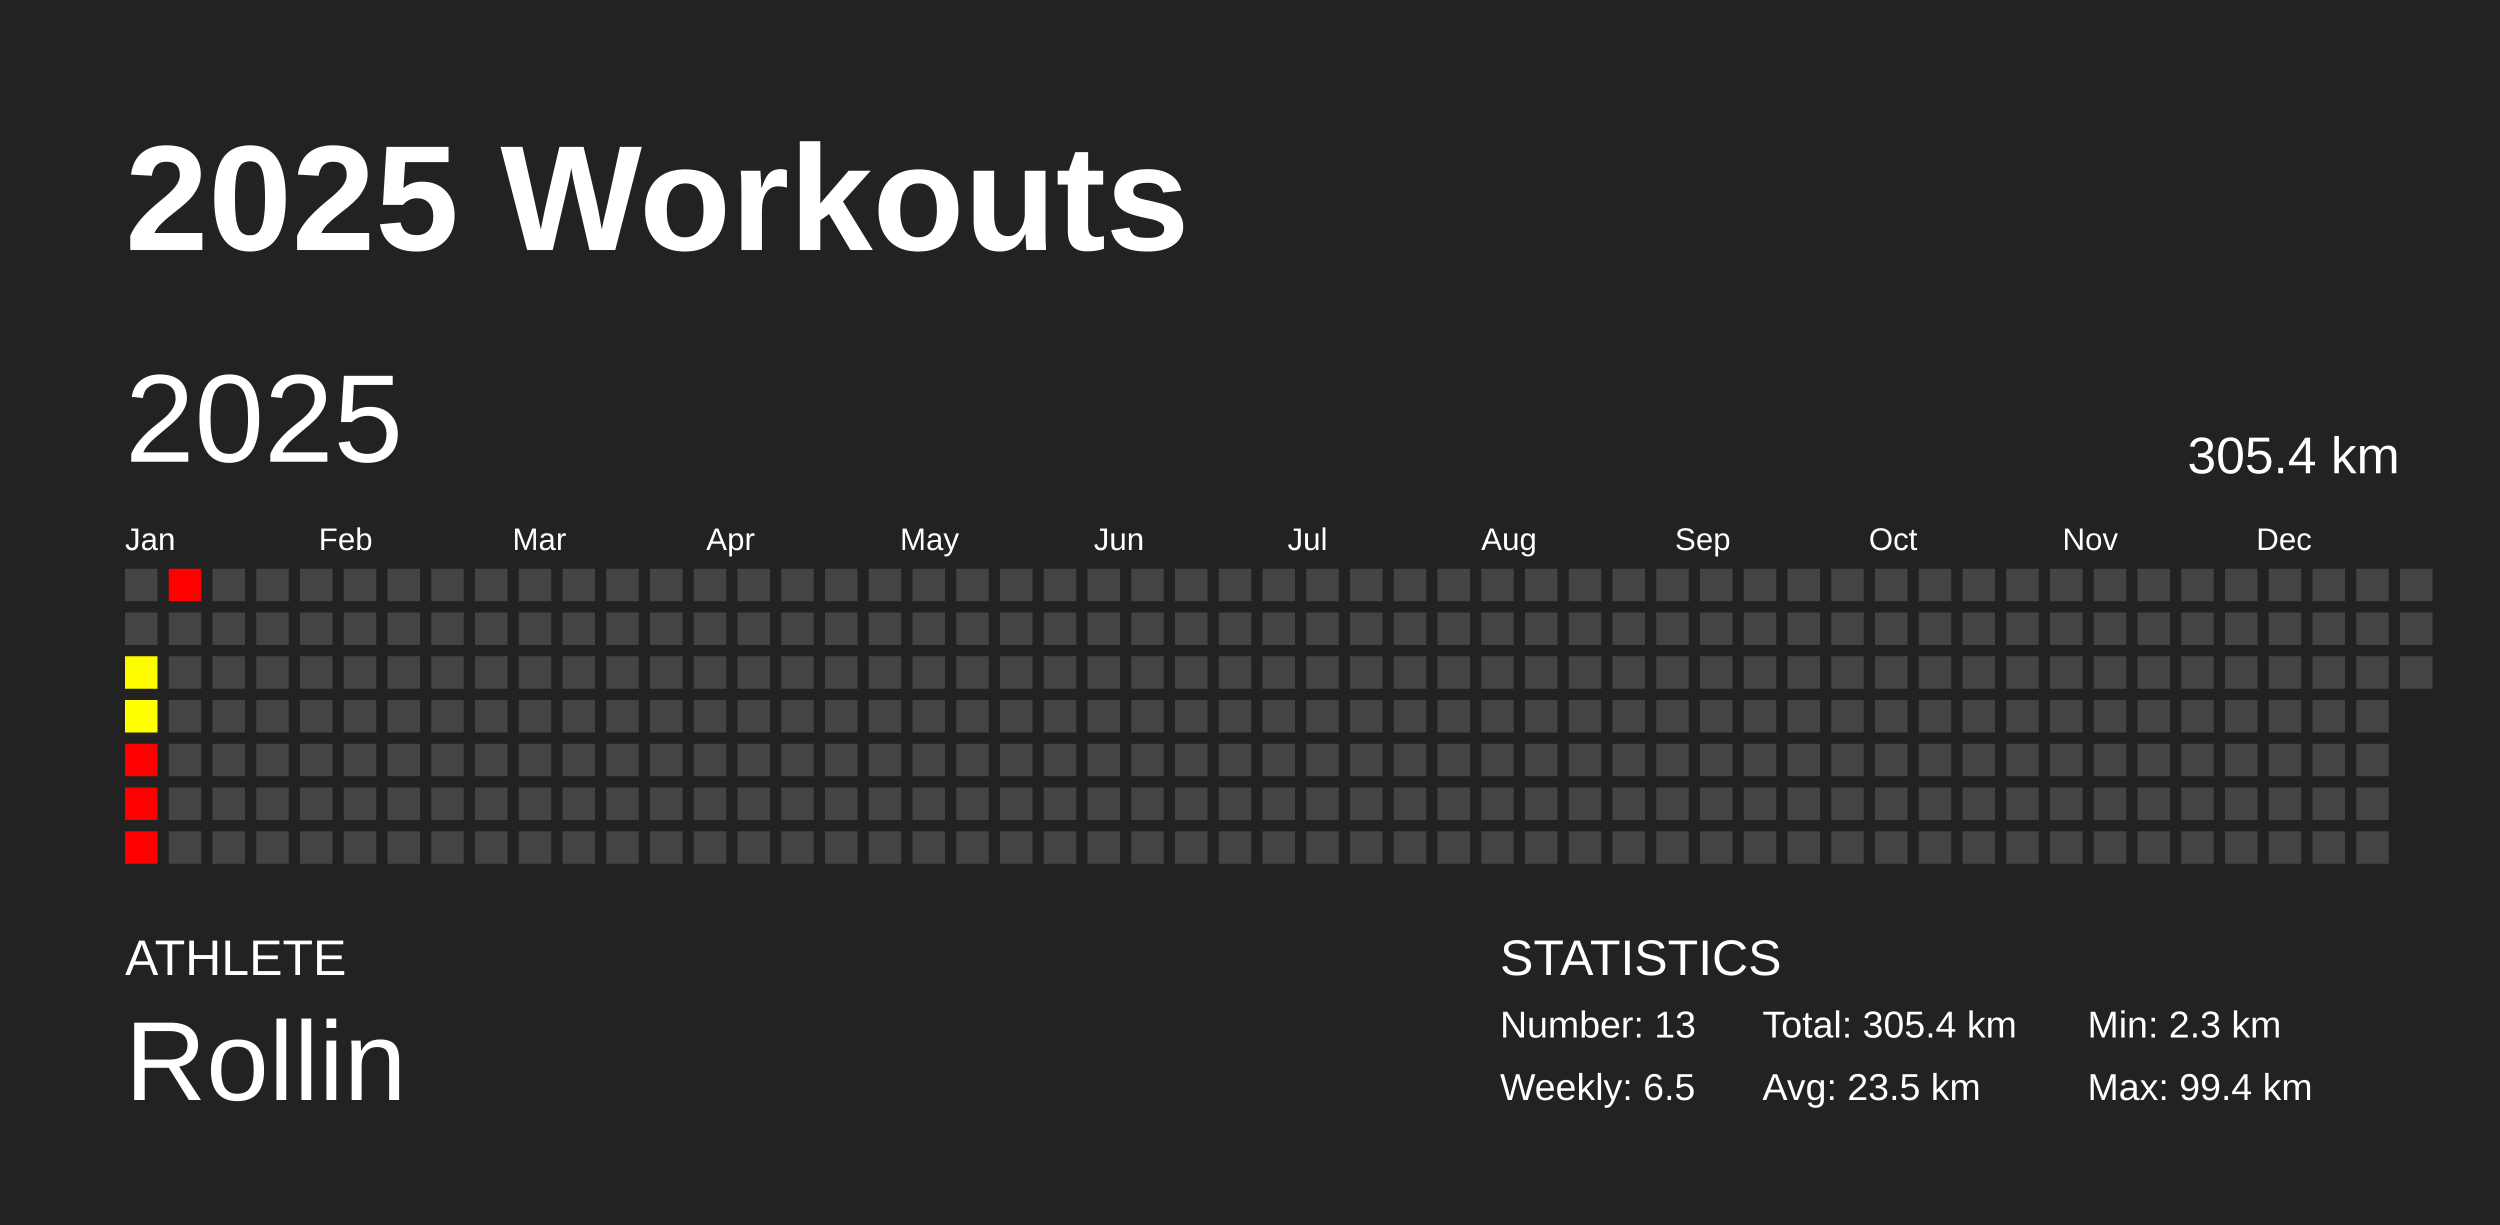
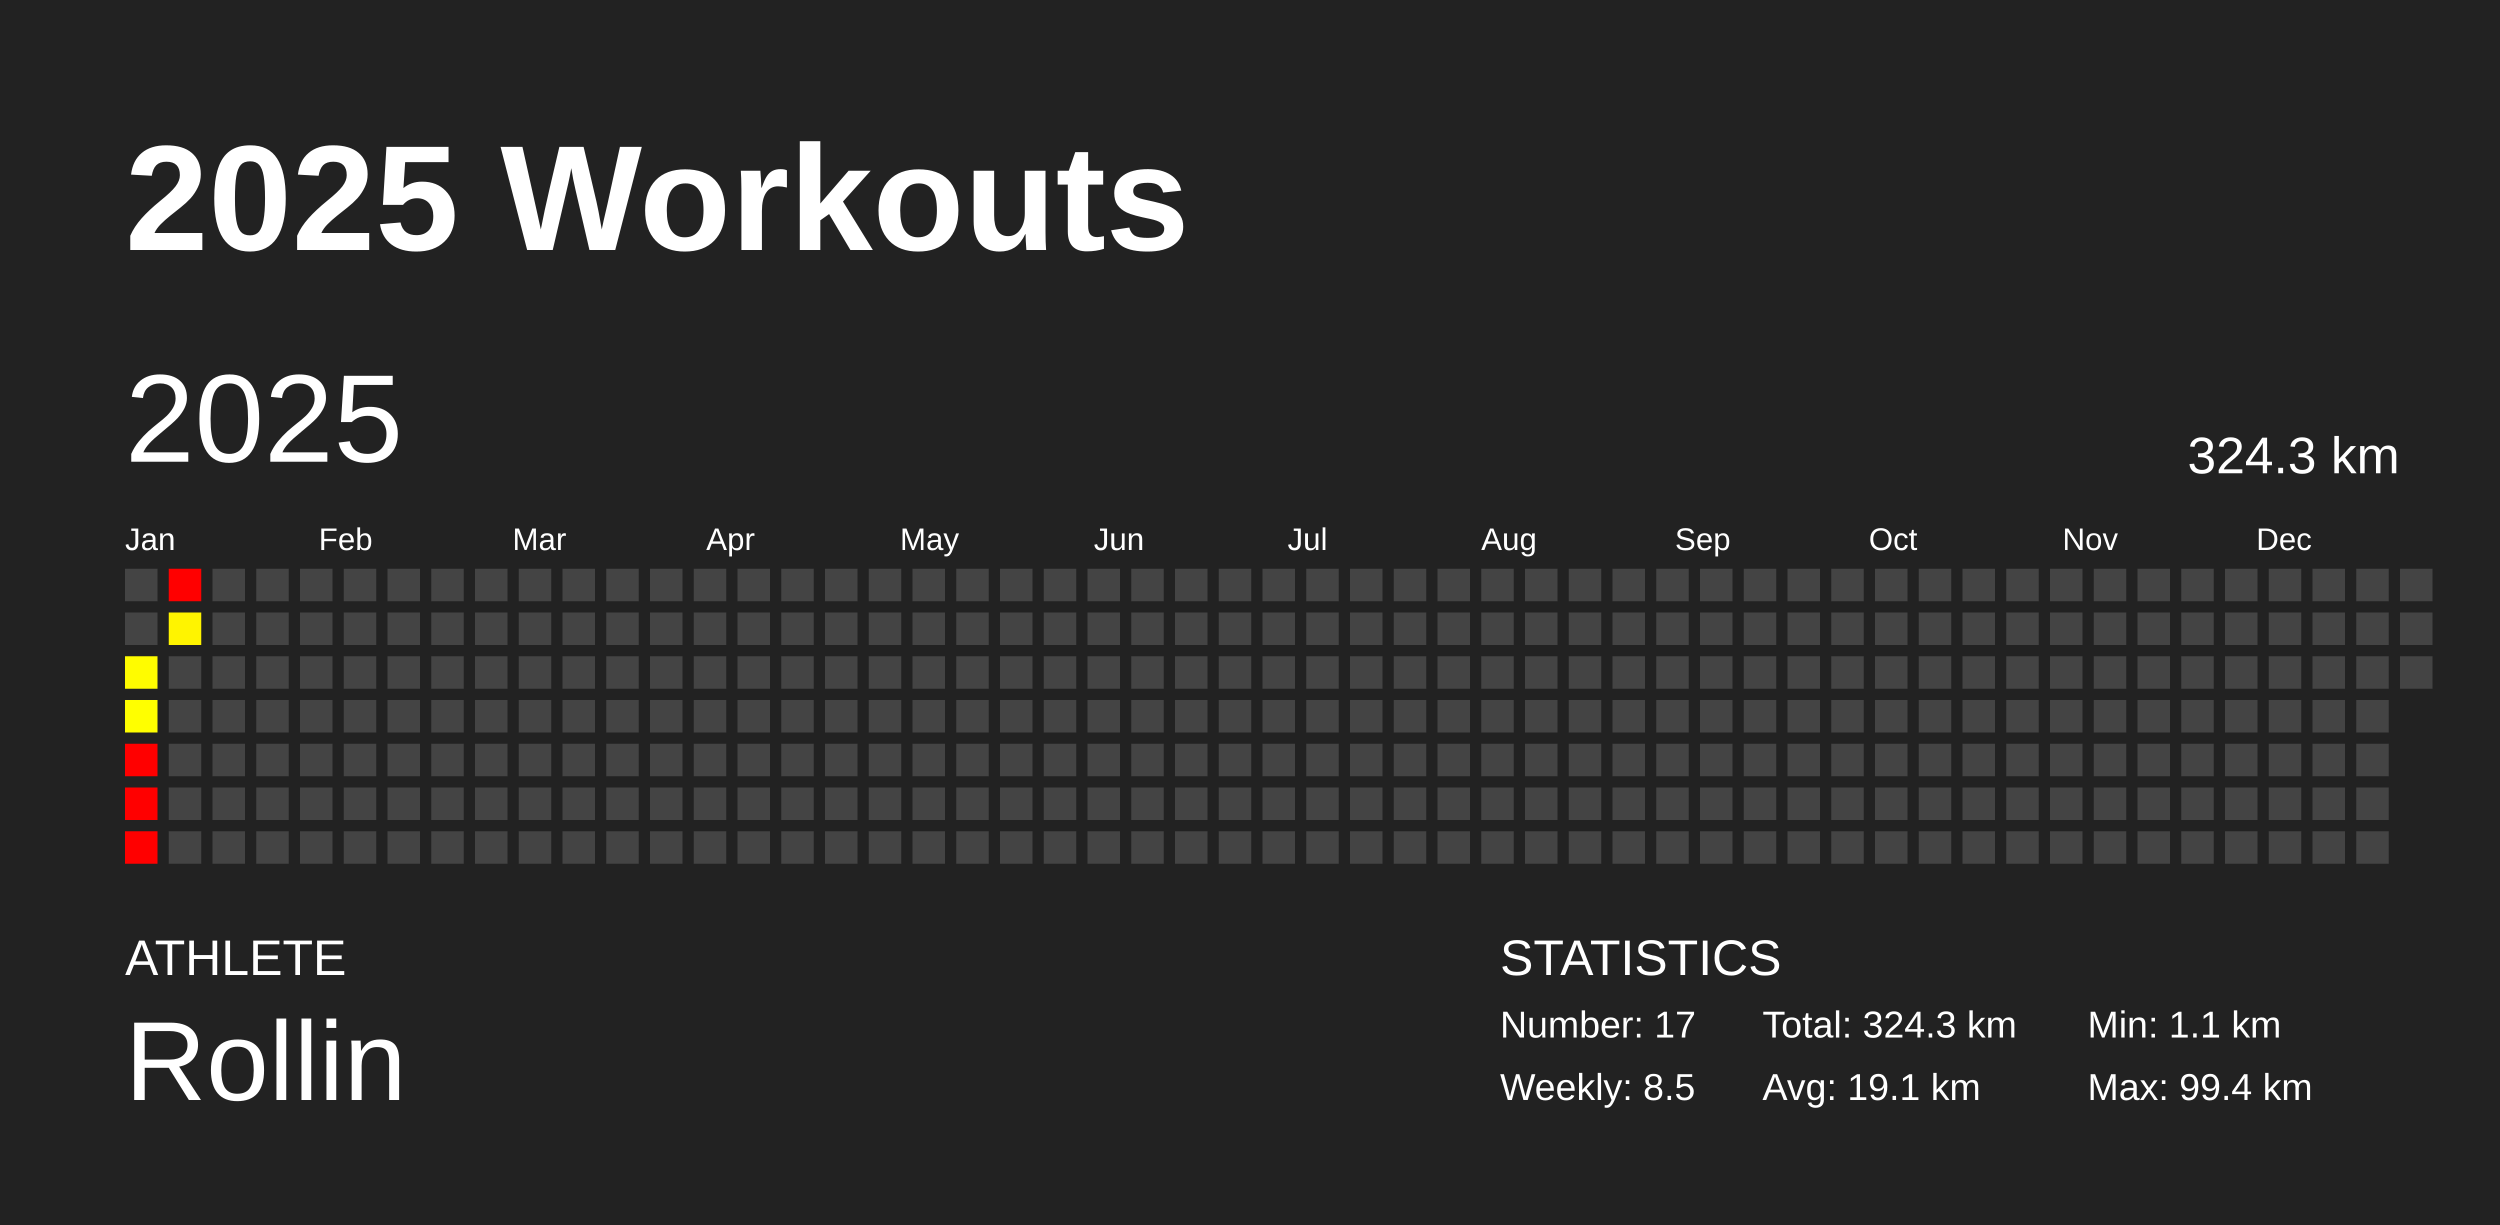
<svg xmlns="http://www.w3.org/2000/svg" baseProfile="full" height="98mm" version="1.1" viewBox="0,0,200,98" width="200mm">
  <defs />
  <rect fill="#222222" height="98" width="200" x="0" y="0" />
  <text fill="#FFFFFF" style="font-size:12px; font-family:Arial; font-weight:bold;" x="10" y="20">2025 Workouts</text>
  <text fill="#FFFFFF" style="font-size:4px; font-family:Arial" x="10" y="78">ATHLETE</text>
  <text fill="#FFFFFF" style="font-size:9px; font-family:Arial" x="10" y="88">Rollin</text>
  <text fill="#FFFFFF" style="font-size:4px; font-family:Arial" x="120" y="78">STATISTICS</text>
-   <text fill="#FFFFFF" style="font-size:3px; font-family:Arial" x="120" y="83">Number: 13</text>
-   <text fill="#FFFFFF" style="font-size:3px; font-family:Arial" x="120" y="88">Weekly: 6.5</text>
-   <text fill="#FFFFFF" style="font-size:3px; font-family:Arial" x="141" y="83">Total: 305.4 km</text>
-   <text fill="#FFFFFF" style="font-size:3px; font-family:Arial" x="141" y="88">Avg: 23.5 km</text>
-   <text fill="#FFFFFF" style="font-size:3px; font-family:Arial" x="167" y="83">Min: 2.3 km</text>
+   <text fill="#FFFFFF" style="font-size:3px; font-family:Arial" x="120" y="83">Number: 17</text>
+   <text fill="#FFFFFF" style="font-size:3px; font-family:Arial" x="120" y="88">Weekly: 8.5</text>
+   <text fill="#FFFFFF" style="font-size:3px; font-family:Arial" x="141" y="83">Total: 324.3 km</text>
+   <text fill="#FFFFFF" style="font-size:3px; font-family:Arial" x="141" y="88">Avg: 19.1 km</text>
+   <text fill="#FFFFFF" style="font-size:3px; font-family:Arial" x="167" y="83">Min: 1.1 km</text>
  <text fill="#FFFFFF" style="font-size:3px; font-family:Arial" x="167" y="88">Max: 99.4 km</text>
  <text dominant-baseline="hanging" fill="#FFFFFF" style="font-size:10.0px; font-family:Arial;" x="10" y="30">2025</text>
-   <text dominant-baseline="hanging" fill="#FFFFFF" style="font-size:4.125px; font-family:Arial;" x="175" y="35">305.4 km</text>
+   <text dominant-baseline="hanging" fill="#FFFFFF" style="font-size:4.125px; font-family:Arial;" x="175" y="35">324.3 km</text>
  <text fill="#FFFFFF" style="font-size:2.5px; font-family:Arial" x="10.0" y="44">Jan</text>
  <text fill="#FFFFFF" style="font-size:2.5px; font-family:Arial" x="25.5" y="44">Feb</text>
  <text fill="#FFFFFF" style="font-size:2.5px; font-family:Arial" x="41.0" y="44">Mar</text>
  <text fill="#FFFFFF" style="font-size:2.5px; font-family:Arial" x="56.5" y="44">Apr</text>
  <text fill="#FFFFFF" style="font-size:2.5px; font-family:Arial" x="72.0" y="44">May</text>
  <text fill="#FFFFFF" style="font-size:2.5px; font-family:Arial" x="87.5" y="44">Jun</text>
  <text fill="#FFFFFF" style="font-size:2.5px; font-family:Arial" x="103.0" y="44">Jul</text>
  <text fill="#FFFFFF" style="font-size:2.5px; font-family:Arial" x="118.5" y="44">Aug</text>
  <text fill="#FFFFFF" style="font-size:2.5px; font-family:Arial" x="134.0" y="44">Sep</text>
  <text fill="#FFFFFF" style="font-size:2.5px; font-family:Arial" x="149.5" y="44">Oct</text>
  <text fill="#FFFFFF" style="font-size:2.5px; font-family:Arial" x="165.0" y="44">Nov</text>
  <text fill="#FFFFFF" style="font-size:2.5px; font-family:Arial" x="180.5" y="44">Dec</text>
  <rect fill="#444444" height="2.6" width="2.6" x="10.0" y="45.5" />
  <rect fill="#444444" height="2.6" width="2.6" x="10.0" y="49.0" />
  <rect fill="#fffc00" height="2.6" width="2.6" x="10.0" y="52.5" />
  <rect fill="#ffff00" height="2.6" width="2.6" x="10.0" y="56.0" />
  <rect fill="red" height="2.6" width="2.6" x="10.0" y="59.5" />
  <rect fill="red" height="2.6" width="2.6" x="10.0" y="63.0" />
  <rect fill="red" height="2.6" width="2.6" x="10.0" y="66.5" />
  <rect fill="red" height="2.6" width="2.6" x="13.5" y="45.5" />
-   <rect fill="#444444" height="2.6" width="2.6" x="13.5" y="49.0" />
+   <rect fill="#fff400" height="2.6" width="2.6" x="13.5" y="49.0" />
  <rect fill="#444444" height="2.6" width="2.6" x="13.5" y="52.5" />
  <rect fill="#444444" height="2.6" width="2.6" x="13.5" y="56.0" />
  <rect fill="#444444" height="2.6" width="2.6" x="13.5" y="59.5" />
  <rect fill="#444444" height="2.6" width="2.6" x="13.5" y="63.0" />
  <rect fill="#444444" height="2.6" width="2.6" x="13.5" y="66.5" />
  <rect fill="#444444" height="2.6" width="2.6" x="17.0" y="45.5" />
  <rect fill="#444444" height="2.6" width="2.6" x="17.0" y="49.0" />
  <rect fill="#444444" height="2.6" width="2.6" x="17.0" y="52.5" />
  <rect fill="#444444" height="2.6" width="2.6" x="17.0" y="56.0" />
  <rect fill="#444444" height="2.6" width="2.6" x="17.0" y="59.5" />
  <rect fill="#444444" height="2.6" width="2.6" x="17.0" y="63.0" />
  <rect fill="#444444" height="2.6" width="2.6" x="17.0" y="66.5" />
  <rect fill="#444444" height="2.6" width="2.6" x="20.5" y="45.5" />
  <rect fill="#444444" height="2.6" width="2.6" x="20.5" y="49.0" />
  <rect fill="#444444" height="2.6" width="2.6" x="20.5" y="52.5" />
  <rect fill="#444444" height="2.6" width="2.6" x="20.5" y="56.0" />
  <rect fill="#444444" height="2.6" width="2.6" x="20.5" y="59.5" />
  <rect fill="#444444" height="2.6" width="2.6" x="20.5" y="63.0" />
  <rect fill="#444444" height="2.6" width="2.6" x="20.5" y="66.5" />
  <rect fill="#444444" height="2.6" width="2.6" x="24.0" y="45.5" />
  <rect fill="#444444" height="2.6" width="2.6" x="24.0" y="49.0" />
  <rect fill="#444444" height="2.6" width="2.6" x="24.0" y="52.5" />
  <rect fill="#444444" height="2.6" width="2.6" x="24.0" y="56.0" />
  <rect fill="#444444" height="2.6" width="2.6" x="24.0" y="59.5" />
  <rect fill="#444444" height="2.6" width="2.6" x="24.0" y="63.0" />
  <rect fill="#444444" height="2.6" width="2.6" x="24.0" y="66.5" />
  <rect fill="#444444" height="2.6" width="2.6" x="27.5" y="45.5" />
  <rect fill="#444444" height="2.6" width="2.6" x="27.5" y="49.0" />
  <rect fill="#444444" height="2.6" width="2.6" x="27.5" y="52.5" />
  <rect fill="#444444" height="2.6" width="2.6" x="27.5" y="56.0" />
  <rect fill="#444444" height="2.6" width="2.6" x="27.5" y="59.5" />
  <rect fill="#444444" height="2.6" width="2.6" x="27.5" y="63.0" />
  <rect fill="#444444" height="2.6" width="2.6" x="27.5" y="66.5" />
  <rect fill="#444444" height="2.6" width="2.6" x="31.0" y="45.5" />
  <rect fill="#444444" height="2.6" width="2.6" x="31.0" y="49.0" />
  <rect fill="#444444" height="2.6" width="2.6" x="31.0" y="52.5" />
  <rect fill="#444444" height="2.6" width="2.6" x="31.0" y="56.0" />
  <rect fill="#444444" height="2.6" width="2.6" x="31.0" y="59.5" />
  <rect fill="#444444" height="2.6" width="2.6" x="31.0" y="63.0" />
  <rect fill="#444444" height="2.6" width="2.6" x="31.0" y="66.5" />
  <rect fill="#444444" height="2.6" width="2.6" x="34.5" y="45.5" />
  <rect fill="#444444" height="2.6" width="2.6" x="34.5" y="49.0" />
  <rect fill="#444444" height="2.6" width="2.6" x="34.5" y="52.5" />
  <rect fill="#444444" height="2.6" width="2.6" x="34.5" y="56.0" />
  <rect fill="#444444" height="2.6" width="2.6" x="34.5" y="59.5" />
  <rect fill="#444444" height="2.6" width="2.6" x="34.5" y="63.0" />
  <rect fill="#444444" height="2.6" width="2.6" x="34.5" y="66.5" />
  <rect fill="#444444" height="2.6" width="2.6" x="38.0" y="45.5" />
  <rect fill="#444444" height="2.6" width="2.6" x="38.0" y="49.0" />
  <rect fill="#444444" height="2.6" width="2.6" x="38.0" y="52.5" />
  <rect fill="#444444" height="2.6" width="2.6" x="38.0" y="56.0" />
  <rect fill="#444444" height="2.6" width="2.6" x="38.0" y="59.5" />
  <rect fill="#444444" height="2.6" width="2.6" x="38.0" y="63.0" />
  <rect fill="#444444" height="2.6" width="2.6" x="38.0" y="66.5" />
  <rect fill="#444444" height="2.6" width="2.6" x="41.5" y="45.5" />
  <rect fill="#444444" height="2.6" width="2.6" x="41.5" y="49.0" />
  <rect fill="#444444" height="2.6" width="2.6" x="41.5" y="52.5" />
  <rect fill="#444444" height="2.6" width="2.6" x="41.5" y="56.0" />
  <rect fill="#444444" height="2.6" width="2.6" x="41.5" y="59.5" />
  <rect fill="#444444" height="2.6" width="2.6" x="41.5" y="63.0" />
  <rect fill="#444444" height="2.6" width="2.6" x="41.5" y="66.5" />
  <rect fill="#444444" height="2.6" width="2.6" x="45.0" y="45.5" />
  <rect fill="#444444" height="2.6" width="2.6" x="45.0" y="49.0" />
  <rect fill="#444444" height="2.6" width="2.6" x="45.0" y="52.5" />
  <rect fill="#444444" height="2.6" width="2.6" x="45.0" y="56.0" />
  <rect fill="#444444" height="2.6" width="2.6" x="45.0" y="59.5" />
  <rect fill="#444444" height="2.6" width="2.6" x="45.0" y="63.0" />
  <rect fill="#444444" height="2.6" width="2.6" x="45.0" y="66.5" />
  <rect fill="#444444" height="2.6" width="2.6" x="48.5" y="45.5" />
  <rect fill="#444444" height="2.6" width="2.6" x="48.5" y="49.0" />
  <rect fill="#444444" height="2.6" width="2.6" x="48.5" y="52.5" />
  <rect fill="#444444" height="2.6" width="2.6" x="48.5" y="56.0" />
  <rect fill="#444444" height="2.6" width="2.6" x="48.5" y="59.5" />
  <rect fill="#444444" height="2.6" width="2.6" x="48.5" y="63.0" />
  <rect fill="#444444" height="2.6" width="2.6" x="48.5" y="66.5" />
  <rect fill="#444444" height="2.6" width="2.6" x="52.0" y="45.5" />
  <rect fill="#444444" height="2.6" width="2.6" x="52.0" y="49.0" />
  <rect fill="#444444" height="2.6" width="2.6" x="52.0" y="52.5" />
  <rect fill="#444444" height="2.6" width="2.6" x="52.0" y="56.0" />
  <rect fill="#444444" height="2.6" width="2.6" x="52.0" y="59.5" />
  <rect fill="#444444" height="2.6" width="2.6" x="52.0" y="63.0" />
  <rect fill="#444444" height="2.6" width="2.6" x="52.0" y="66.5" />
  <rect fill="#444444" height="2.6" width="2.6" x="55.5" y="45.5" />
  <rect fill="#444444" height="2.6" width="2.6" x="55.5" y="49.0" />
  <rect fill="#444444" height="2.6" width="2.6" x="55.5" y="52.5" />
  <rect fill="#444444" height="2.6" width="2.6" x="55.5" y="56.0" />
  <rect fill="#444444" height="2.6" width="2.6" x="55.5" y="59.5" />
  <rect fill="#444444" height="2.6" width="2.6" x="55.5" y="63.0" />
  <rect fill="#444444" height="2.6" width="2.6" x="55.5" y="66.5" />
  <rect fill="#444444" height="2.6" width="2.6" x="59.0" y="45.5" />
  <rect fill="#444444" height="2.6" width="2.6" x="59.0" y="49.0" />
  <rect fill="#444444" height="2.6" width="2.6" x="59.0" y="52.5" />
  <rect fill="#444444" height="2.6" width="2.6" x="59.0" y="56.0" />
  <rect fill="#444444" height="2.6" width="2.6" x="59.0" y="59.5" />
  <rect fill="#444444" height="2.6" width="2.6" x="59.0" y="63.0" />
  <rect fill="#444444" height="2.6" width="2.6" x="59.0" y="66.5" />
  <rect fill="#444444" height="2.6" width="2.6" x="62.5" y="45.5" />
  <rect fill="#444444" height="2.6" width="2.6" x="62.5" y="49.0" />
  <rect fill="#444444" height="2.6" width="2.6" x="62.5" y="52.5" />
  <rect fill="#444444" height="2.6" width="2.6" x="62.5" y="56.0" />
  <rect fill="#444444" height="2.6" width="2.6" x="62.5" y="59.5" />
  <rect fill="#444444" height="2.6" width="2.6" x="62.5" y="63.0" />
  <rect fill="#444444" height="2.6" width="2.6" x="62.5" y="66.5" />
  <rect fill="#444444" height="2.6" width="2.6" x="66.0" y="45.5" />
  <rect fill="#444444" height="2.6" width="2.6" x="66.0" y="49.0" />
  <rect fill="#444444" height="2.6" width="2.6" x="66.0" y="52.5" />
  <rect fill="#444444" height="2.6" width="2.6" x="66.0" y="56.0" />
  <rect fill="#444444" height="2.6" width="2.6" x="66.0" y="59.5" />
  <rect fill="#444444" height="2.6" width="2.6" x="66.0" y="63.0" />
  <rect fill="#444444" height="2.6" width="2.6" x="66.0" y="66.5" />
  <rect fill="#444444" height="2.6" width="2.6" x="69.5" y="45.5" />
  <rect fill="#444444" height="2.6" width="2.6" x="69.5" y="49.0" />
  <rect fill="#444444" height="2.6" width="2.6" x="69.5" y="52.5" />
  <rect fill="#444444" height="2.6" width="2.6" x="69.5" y="56.0" />
  <rect fill="#444444" height="2.6" width="2.6" x="69.5" y="59.5" />
  <rect fill="#444444" height="2.6" width="2.6" x="69.5" y="63.0" />
  <rect fill="#444444" height="2.6" width="2.6" x="69.5" y="66.5" />
  <rect fill="#444444" height="2.6" width="2.6" x="73.0" y="45.5" />
  <rect fill="#444444" height="2.6" width="2.6" x="73.0" y="49.0" />
  <rect fill="#444444" height="2.6" width="2.6" x="73.0" y="52.5" />
  <rect fill="#444444" height="2.6" width="2.6" x="73.0" y="56.0" />
  <rect fill="#444444" height="2.6" width="2.6" x="73.0" y="59.5" />
  <rect fill="#444444" height="2.6" width="2.6" x="73.0" y="63.0" />
  <rect fill="#444444" height="2.6" width="2.6" x="73.0" y="66.5" />
  <rect fill="#444444" height="2.6" width="2.6" x="76.5" y="45.5" />
  <rect fill="#444444" height="2.6" width="2.6" x="76.5" y="49.0" />
  <rect fill="#444444" height="2.6" width="2.6" x="76.5" y="52.5" />
  <rect fill="#444444" height="2.6" width="2.6" x="76.5" y="56.0" />
  <rect fill="#444444" height="2.6" width="2.6" x="76.5" y="59.5" />
  <rect fill="#444444" height="2.6" width="2.6" x="76.5" y="63.0" />
  <rect fill="#444444" height="2.6" width="2.6" x="76.5" y="66.5" />
  <rect fill="#444444" height="2.6" width="2.6" x="80.0" y="45.5" />
  <rect fill="#444444" height="2.6" width="2.6" x="80.0" y="49.0" />
  <rect fill="#444444" height="2.6" width="2.6" x="80.0" y="52.5" />
  <rect fill="#444444" height="2.6" width="2.6" x="80.0" y="56.0" />
  <rect fill="#444444" height="2.6" width="2.6" x="80.0" y="59.5" />
  <rect fill="#444444" height="2.6" width="2.6" x="80.0" y="63.0" />
  <rect fill="#444444" height="2.6" width="2.6" x="80.0" y="66.5" />
  <rect fill="#444444" height="2.6" width="2.6" x="83.5" y="45.5" />
  <rect fill="#444444" height="2.6" width="2.6" x="83.5" y="49.0" />
  <rect fill="#444444" height="2.6" width="2.6" x="83.5" y="52.5" />
  <rect fill="#444444" height="2.6" width="2.6" x="83.5" y="56.0" />
  <rect fill="#444444" height="2.6" width="2.6" x="83.5" y="59.5" />
  <rect fill="#444444" height="2.6" width="2.6" x="83.5" y="63.0" />
  <rect fill="#444444" height="2.6" width="2.6" x="83.5" y="66.5" />
  <rect fill="#444444" height="2.6" width="2.6" x="87.0" y="45.5" />
  <rect fill="#444444" height="2.6" width="2.6" x="87.0" y="49.0" />
  <rect fill="#444444" height="2.6" width="2.6" x="87.0" y="52.5" />
  <rect fill="#444444" height="2.6" width="2.6" x="87.0" y="56.0" />
  <rect fill="#444444" height="2.6" width="2.6" x="87.0" y="59.5" />
  <rect fill="#444444" height="2.6" width="2.6" x="87.0" y="63.0" />
  <rect fill="#444444" height="2.6" width="2.6" x="87.0" y="66.5" />
  <rect fill="#444444" height="2.6" width="2.6" x="90.5" y="45.5" />
  <rect fill="#444444" height="2.6" width="2.6" x="90.5" y="49.0" />
  <rect fill="#444444" height="2.6" width="2.6" x="90.5" y="52.5" />
  <rect fill="#444444" height="2.6" width="2.6" x="90.5" y="56.0" />
  <rect fill="#444444" height="2.6" width="2.6" x="90.5" y="59.5" />
  <rect fill="#444444" height="2.6" width="2.6" x="90.5" y="63.0" />
  <rect fill="#444444" height="2.6" width="2.6" x="90.5" y="66.5" />
  <rect fill="#444444" height="2.6" width="2.6" x="94.0" y="45.5" />
  <rect fill="#444444" height="2.6" width="2.6" x="94.0" y="49.0" />
  <rect fill="#444444" height="2.6" width="2.6" x="94.0" y="52.5" />
  <rect fill="#444444" height="2.6" width="2.6" x="94.0" y="56.0" />
  <rect fill="#444444" height="2.6" width="2.6" x="94.0" y="59.5" />
  <rect fill="#444444" height="2.6" width="2.6" x="94.0" y="63.0" />
  <rect fill="#444444" height="2.6" width="2.6" x="94.0" y="66.5" />
  <rect fill="#444444" height="2.6" width="2.6" x="97.5" y="45.5" />
  <rect fill="#444444" height="2.6" width="2.6" x="97.5" y="49.0" />
  <rect fill="#444444" height="2.6" width="2.6" x="97.5" y="52.5" />
  <rect fill="#444444" height="2.6" width="2.6" x="97.5" y="56.0" />
  <rect fill="#444444" height="2.6" width="2.6" x="97.5" y="59.5" />
  <rect fill="#444444" height="2.6" width="2.6" x="97.5" y="63.0" />
  <rect fill="#444444" height="2.6" width="2.6" x="97.5" y="66.5" />
  <rect fill="#444444" height="2.6" width="2.6" x="101.0" y="45.5" />
  <rect fill="#444444" height="2.6" width="2.6" x="101.0" y="49.0" />
  <rect fill="#444444" height="2.6" width="2.6" x="101.0" y="52.5" />
  <rect fill="#444444" height="2.6" width="2.6" x="101.0" y="56.0" />
  <rect fill="#444444" height="2.6" width="2.6" x="101.0" y="59.5" />
  <rect fill="#444444" height="2.6" width="2.6" x="101.0" y="63.0" />
  <rect fill="#444444" height="2.6" width="2.6" x="101.0" y="66.5" />
  <rect fill="#444444" height="2.6" width="2.6" x="104.5" y="45.5" />
  <rect fill="#444444" height="2.6" width="2.6" x="104.5" y="49.0" />
  <rect fill="#444444" height="2.6" width="2.6" x="104.5" y="52.5" />
  <rect fill="#444444" height="2.6" width="2.6" x="104.5" y="56.0" />
  <rect fill="#444444" height="2.6" width="2.6" x="104.5" y="59.5" />
  <rect fill="#444444" height="2.6" width="2.6" x="104.5" y="63.0" />
  <rect fill="#444444" height="2.6" width="2.6" x="104.5" y="66.5" />
  <rect fill="#444444" height="2.6" width="2.6" x="108.0" y="45.5" />
  <rect fill="#444444" height="2.6" width="2.6" x="108.0" y="49.0" />
  <rect fill="#444444" height="2.6" width="2.6" x="108.0" y="52.5" />
  <rect fill="#444444" height="2.6" width="2.6" x="108.0" y="56.0" />
  <rect fill="#444444" height="2.6" width="2.6" x="108.0" y="59.5" />
  <rect fill="#444444" height="2.6" width="2.6" x="108.0" y="63.0" />
  <rect fill="#444444" height="2.6" width="2.6" x="108.0" y="66.5" />
  <rect fill="#444444" height="2.6" width="2.6" x="111.5" y="45.5" />
  <rect fill="#444444" height="2.6" width="2.6" x="111.5" y="49.0" />
  <rect fill="#444444" height="2.6" width="2.6" x="111.5" y="52.5" />
  <rect fill="#444444" height="2.6" width="2.6" x="111.5" y="56.0" />
  <rect fill="#444444" height="2.6" width="2.6" x="111.5" y="59.5" />
  <rect fill="#444444" height="2.6" width="2.6" x="111.5" y="63.0" />
  <rect fill="#444444" height="2.6" width="2.6" x="111.5" y="66.5" />
  <rect fill="#444444" height="2.6" width="2.6" x="115.0" y="45.5" />
  <rect fill="#444444" height="2.6" width="2.6" x="115.0" y="49.0" />
  <rect fill="#444444" height="2.6" width="2.6" x="115.0" y="52.5" />
  <rect fill="#444444" height="2.6" width="2.6" x="115.0" y="56.0" />
  <rect fill="#444444" height="2.6" width="2.6" x="115.0" y="59.5" />
  <rect fill="#444444" height="2.6" width="2.6" x="115.0" y="63.0" />
  <rect fill="#444444" height="2.6" width="2.6" x="115.0" y="66.5" />
  <rect fill="#444444" height="2.6" width="2.6" x="118.5" y="45.5" />
  <rect fill="#444444" height="2.6" width="2.6" x="118.5" y="49.0" />
  <rect fill="#444444" height="2.6" width="2.6" x="118.5" y="52.5" />
  <rect fill="#444444" height="2.6" width="2.6" x="118.5" y="56.0" />
  <rect fill="#444444" height="2.6" width="2.6" x="118.5" y="59.5" />
  <rect fill="#444444" height="2.6" width="2.6" x="118.5" y="63.0" />
  <rect fill="#444444" height="2.6" width="2.6" x="118.5" y="66.5" />
  <rect fill="#444444" height="2.6" width="2.6" x="122.0" y="45.5" />
  <rect fill="#444444" height="2.6" width="2.6" x="122.0" y="49.0" />
  <rect fill="#444444" height="2.6" width="2.6" x="122.0" y="52.5" />
  <rect fill="#444444" height="2.6" width="2.6" x="122.0" y="56.0" />
  <rect fill="#444444" height="2.6" width="2.6" x="122.0" y="59.5" />
  <rect fill="#444444" height="2.6" width="2.6" x="122.0" y="63.0" />
  <rect fill="#444444" height="2.6" width="2.6" x="122.0" y="66.5" />
  <rect fill="#444444" height="2.6" width="2.6" x="125.5" y="45.5" />
  <rect fill="#444444" height="2.6" width="2.6" x="125.5" y="49.0" />
  <rect fill="#444444" height="2.6" width="2.6" x="125.5" y="52.5" />
  <rect fill="#444444" height="2.6" width="2.6" x="125.5" y="56.0" />
  <rect fill="#444444" height="2.6" width="2.6" x="125.5" y="59.5" />
  <rect fill="#444444" height="2.6" width="2.6" x="125.5" y="63.0" />
  <rect fill="#444444" height="2.6" width="2.6" x="125.5" y="66.5" />
  <rect fill="#444444" height="2.6" width="2.6" x="129.0" y="45.5" />
  <rect fill="#444444" height="2.6" width="2.6" x="129.0" y="49.0" />
  <rect fill="#444444" height="2.6" width="2.6" x="129.0" y="52.5" />
  <rect fill="#444444" height="2.6" width="2.6" x="129.0" y="56.0" />
  <rect fill="#444444" height="2.6" width="2.6" x="129.0" y="59.5" />
  <rect fill="#444444" height="2.6" width="2.6" x="129.0" y="63.0" />
  <rect fill="#444444" height="2.6" width="2.6" x="129.0" y="66.5" />
  <rect fill="#444444" height="2.6" width="2.6" x="132.5" y="45.5" />
  <rect fill="#444444" height="2.6" width="2.6" x="132.5" y="49.0" />
  <rect fill="#444444" height="2.6" width="2.6" x="132.5" y="52.5" />
  <rect fill="#444444" height="2.6" width="2.6" x="132.5" y="56.0" />
  <rect fill="#444444" height="2.6" width="2.6" x="132.5" y="59.5" />
  <rect fill="#444444" height="2.6" width="2.6" x="132.5" y="63.0" />
  <rect fill="#444444" height="2.6" width="2.6" x="132.5" y="66.5" />
  <rect fill="#444444" height="2.6" width="2.6" x="136.0" y="45.5" />
  <rect fill="#444444" height="2.6" width="2.6" x="136.0" y="49.0" />
  <rect fill="#444444" height="2.6" width="2.6" x="136.0" y="52.5" />
  <rect fill="#444444" height="2.6" width="2.6" x="136.0" y="56.0" />
  <rect fill="#444444" height="2.6" width="2.6" x="136.0" y="59.5" />
  <rect fill="#444444" height="2.6" width="2.6" x="136.0" y="63.0" />
  <rect fill="#444444" height="2.6" width="2.6" x="136.0" y="66.5" />
  <rect fill="#444444" height="2.6" width="2.6" x="139.5" y="45.5" />
  <rect fill="#444444" height="2.6" width="2.6" x="139.5" y="49.0" />
  <rect fill="#444444" height="2.6" width="2.6" x="139.5" y="52.5" />
  <rect fill="#444444" height="2.6" width="2.6" x="139.5" y="56.0" />
  <rect fill="#444444" height="2.6" width="2.6" x="139.5" y="59.5" />
  <rect fill="#444444" height="2.6" width="2.6" x="139.5" y="63.0" />
  <rect fill="#444444" height="2.6" width="2.6" x="139.5" y="66.5" />
  <rect fill="#444444" height="2.6" width="2.6" x="143.0" y="45.5" />
  <rect fill="#444444" height="2.6" width="2.6" x="143.0" y="49.0" />
  <rect fill="#444444" height="2.6" width="2.6" x="143.0" y="52.5" />
  <rect fill="#444444" height="2.6" width="2.6" x="143.0" y="56.0" />
  <rect fill="#444444" height="2.6" width="2.6" x="143.0" y="59.5" />
  <rect fill="#444444" height="2.6" width="2.6" x="143.0" y="63.0" />
  <rect fill="#444444" height="2.6" width="2.6" x="143.0" y="66.5" />
  <rect fill="#444444" height="2.6" width="2.6" x="146.5" y="45.5" />
  <rect fill="#444444" height="2.6" width="2.6" x="146.5" y="49.0" />
  <rect fill="#444444" height="2.6" width="2.6" x="146.5" y="52.5" />
  <rect fill="#444444" height="2.6" width="2.6" x="146.5" y="56.0" />
  <rect fill="#444444" height="2.6" width="2.6" x="146.5" y="59.5" />
  <rect fill="#444444" height="2.6" width="2.6" x="146.5" y="63.0" />
  <rect fill="#444444" height="2.6" width="2.6" x="146.5" y="66.5" />
  <rect fill="#444444" height="2.6" width="2.6" x="150.0" y="45.5" />
  <rect fill="#444444" height="2.6" width="2.6" x="150.0" y="49.0" />
  <rect fill="#444444" height="2.6" width="2.6" x="150.0" y="52.5" />
  <rect fill="#444444" height="2.6" width="2.6" x="150.0" y="56.0" />
  <rect fill="#444444" height="2.6" width="2.6" x="150.0" y="59.5" />
  <rect fill="#444444" height="2.6" width="2.6" x="150.0" y="63.0" />
  <rect fill="#444444" height="2.6" width="2.6" x="150.0" y="66.5" />
  <rect fill="#444444" height="2.6" width="2.6" x="153.5" y="45.5" />
  <rect fill="#444444" height="2.6" width="2.6" x="153.5" y="49.0" />
  <rect fill="#444444" height="2.6" width="2.6" x="153.5" y="52.5" />
  <rect fill="#444444" height="2.6" width="2.6" x="153.5" y="56.0" />
  <rect fill="#444444" height="2.6" width="2.6" x="153.5" y="59.5" />
  <rect fill="#444444" height="2.6" width="2.6" x="153.5" y="63.0" />
  <rect fill="#444444" height="2.6" width="2.6" x="153.5" y="66.5" />
  <rect fill="#444444" height="2.6" width="2.6" x="157.0" y="45.5" />
  <rect fill="#444444" height="2.6" width="2.6" x="157.0" y="49.0" />
  <rect fill="#444444" height="2.6" width="2.6" x="157.0" y="52.5" />
  <rect fill="#444444" height="2.6" width="2.6" x="157.0" y="56.0" />
  <rect fill="#444444" height="2.6" width="2.6" x="157.0" y="59.5" />
  <rect fill="#444444" height="2.6" width="2.6" x="157.0" y="63.0" />
  <rect fill="#444444" height="2.6" width="2.6" x="157.0" y="66.5" />
  <rect fill="#444444" height="2.6" width="2.6" x="160.5" y="45.5" />
  <rect fill="#444444" height="2.6" width="2.6" x="160.5" y="49.0" />
  <rect fill="#444444" height="2.6" width="2.6" x="160.5" y="52.5" />
  <rect fill="#444444" height="2.6" width="2.6" x="160.5" y="56.0" />
  <rect fill="#444444" height="2.6" width="2.6" x="160.5" y="59.5" />
  <rect fill="#444444" height="2.6" width="2.6" x="160.5" y="63.0" />
  <rect fill="#444444" height="2.6" width="2.6" x="160.5" y="66.5" />
  <rect fill="#444444" height="2.6" width="2.6" x="164.0" y="45.5" />
  <rect fill="#444444" height="2.6" width="2.6" x="164.0" y="49.0" />
  <rect fill="#444444" height="2.6" width="2.6" x="164.0" y="52.5" />
  <rect fill="#444444" height="2.6" width="2.6" x="164.0" y="56.0" />
  <rect fill="#444444" height="2.6" width="2.6" x="164.0" y="59.5" />
  <rect fill="#444444" height="2.6" width="2.6" x="164.0" y="63.0" />
  <rect fill="#444444" height="2.6" width="2.6" x="164.0" y="66.5" />
  <rect fill="#444444" height="2.6" width="2.6" x="167.5" y="45.5" />
  <rect fill="#444444" height="2.6" width="2.6" x="167.5" y="49.0" />
  <rect fill="#444444" height="2.6" width="2.6" x="167.5" y="52.5" />
  <rect fill="#444444" height="2.6" width="2.6" x="167.5" y="56.0" />
  <rect fill="#444444" height="2.6" width="2.6" x="167.5" y="59.5" />
  <rect fill="#444444" height="2.6" width="2.6" x="167.5" y="63.0" />
  <rect fill="#444444" height="2.6" width="2.6" x="167.5" y="66.5" />
  <rect fill="#444444" height="2.6" width="2.6" x="171.0" y="45.5" />
  <rect fill="#444444" height="2.6" width="2.6" x="171.0" y="49.0" />
  <rect fill="#444444" height="2.6" width="2.6" x="171.0" y="52.5" />
  <rect fill="#444444" height="2.6" width="2.6" x="171.0" y="56.0" />
  <rect fill="#444444" height="2.6" width="2.6" x="171.0" y="59.5" />
  <rect fill="#444444" height="2.6" width="2.6" x="171.0" y="63.0" />
  <rect fill="#444444" height="2.6" width="2.6" x="171.0" y="66.5" />
  <rect fill="#444444" height="2.6" width="2.6" x="174.5" y="45.5" />
  <rect fill="#444444" height="2.6" width="2.6" x="174.5" y="49.0" />
  <rect fill="#444444" height="2.6" width="2.6" x="174.5" y="52.5" />
  <rect fill="#444444" height="2.6" width="2.6" x="174.5" y="56.0" />
  <rect fill="#444444" height="2.6" width="2.6" x="174.5" y="59.5" />
  <rect fill="#444444" height="2.6" width="2.6" x="174.5" y="63.0" />
  <rect fill="#444444" height="2.6" width="2.6" x="174.5" y="66.5" />
  <rect fill="#444444" height="2.6" width="2.6" x="178.0" y="45.5" />
  <rect fill="#444444" height="2.6" width="2.6" x="178.0" y="49.0" />
  <rect fill="#444444" height="2.6" width="2.6" x="178.0" y="52.5" />
  <rect fill="#444444" height="2.6" width="2.6" x="178.0" y="56.0" />
  <rect fill="#444444" height="2.6" width="2.6" x="178.0" y="59.5" />
  <rect fill="#444444" height="2.6" width="2.6" x="178.0" y="63.0" />
  <rect fill="#444444" height="2.6" width="2.6" x="178.0" y="66.5" />
  <rect fill="#444444" height="2.6" width="2.6" x="181.5" y="45.5" />
  <rect fill="#444444" height="2.6" width="2.6" x="181.5" y="49.0" />
  <rect fill="#444444" height="2.6" width="2.6" x="181.5" y="52.5" />
  <rect fill="#444444" height="2.6" width="2.6" x="181.5" y="56.0" />
  <rect fill="#444444" height="2.6" width="2.6" x="181.5" y="59.5" />
  <rect fill="#444444" height="2.6" width="2.6" x="181.5" y="63.0" />
  <rect fill="#444444" height="2.6" width="2.6" x="181.5" y="66.5" />
  <rect fill="#444444" height="2.6" width="2.6" x="185.0" y="45.5" />
  <rect fill="#444444" height="2.6" width="2.6" x="185.0" y="49.0" />
  <rect fill="#444444" height="2.6" width="2.6" x="185.0" y="52.5" />
  <rect fill="#444444" height="2.6" width="2.6" x="185.0" y="56.0" />
  <rect fill="#444444" height="2.6" width="2.6" x="185.0" y="59.5" />
  <rect fill="#444444" height="2.6" width="2.6" x="185.0" y="63.0" />
  <rect fill="#444444" height="2.6" width="2.6" x="185.0" y="66.5" />
  <rect fill="#444444" height="2.6" width="2.6" x="188.5" y="45.5" />
  <rect fill="#444444" height="2.6" width="2.6" x="188.5" y="49.0" />
  <rect fill="#444444" height="2.6" width="2.6" x="188.5" y="52.5" />
  <rect fill="#444444" height="2.6" width="2.6" x="188.5" y="56.0" />
  <rect fill="#444444" height="2.6" width="2.6" x="188.5" y="59.5" />
  <rect fill="#444444" height="2.6" width="2.6" x="188.5" y="63.0" />
  <rect fill="#444444" height="2.6" width="2.6" x="188.5" y="66.5" />
  <rect fill="#444444" height="2.6" width="2.6" x="192.0" y="45.5" />
  <rect fill="#444444" height="2.6" width="2.6" x="192.0" y="49.0" />
  <rect fill="#444444" height="2.6" width="2.6" x="192.0" y="52.5" />
</svg>
